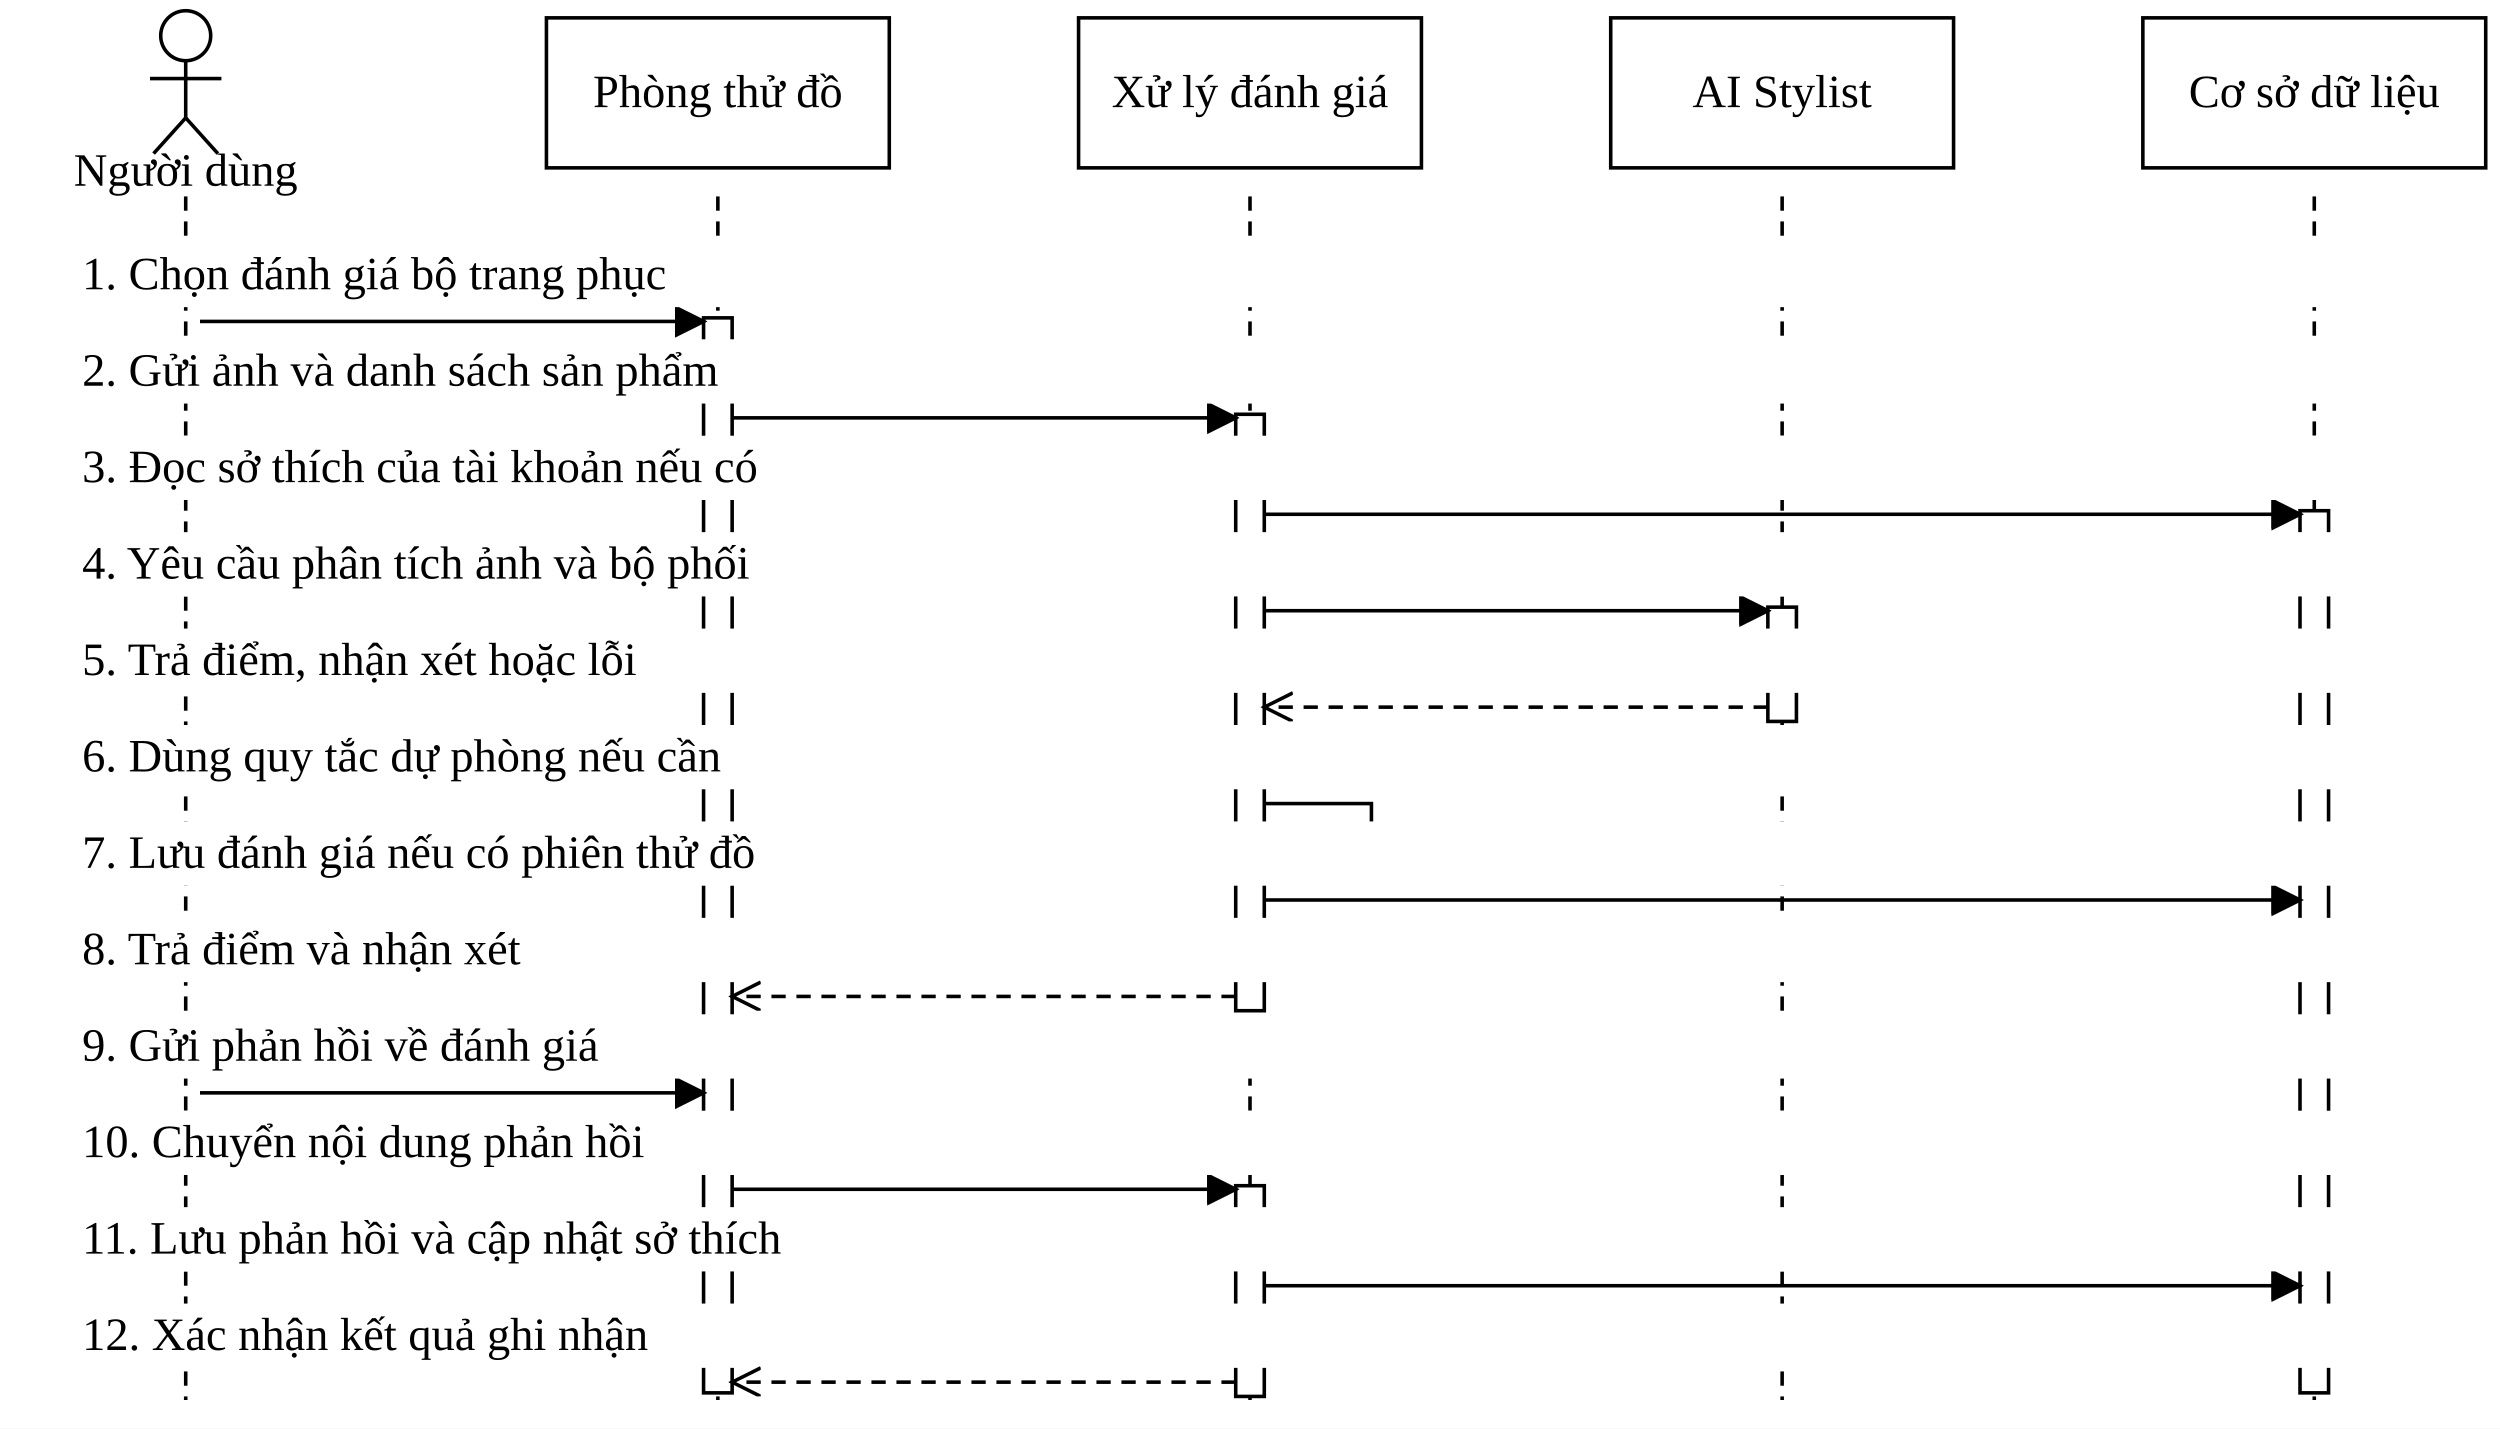
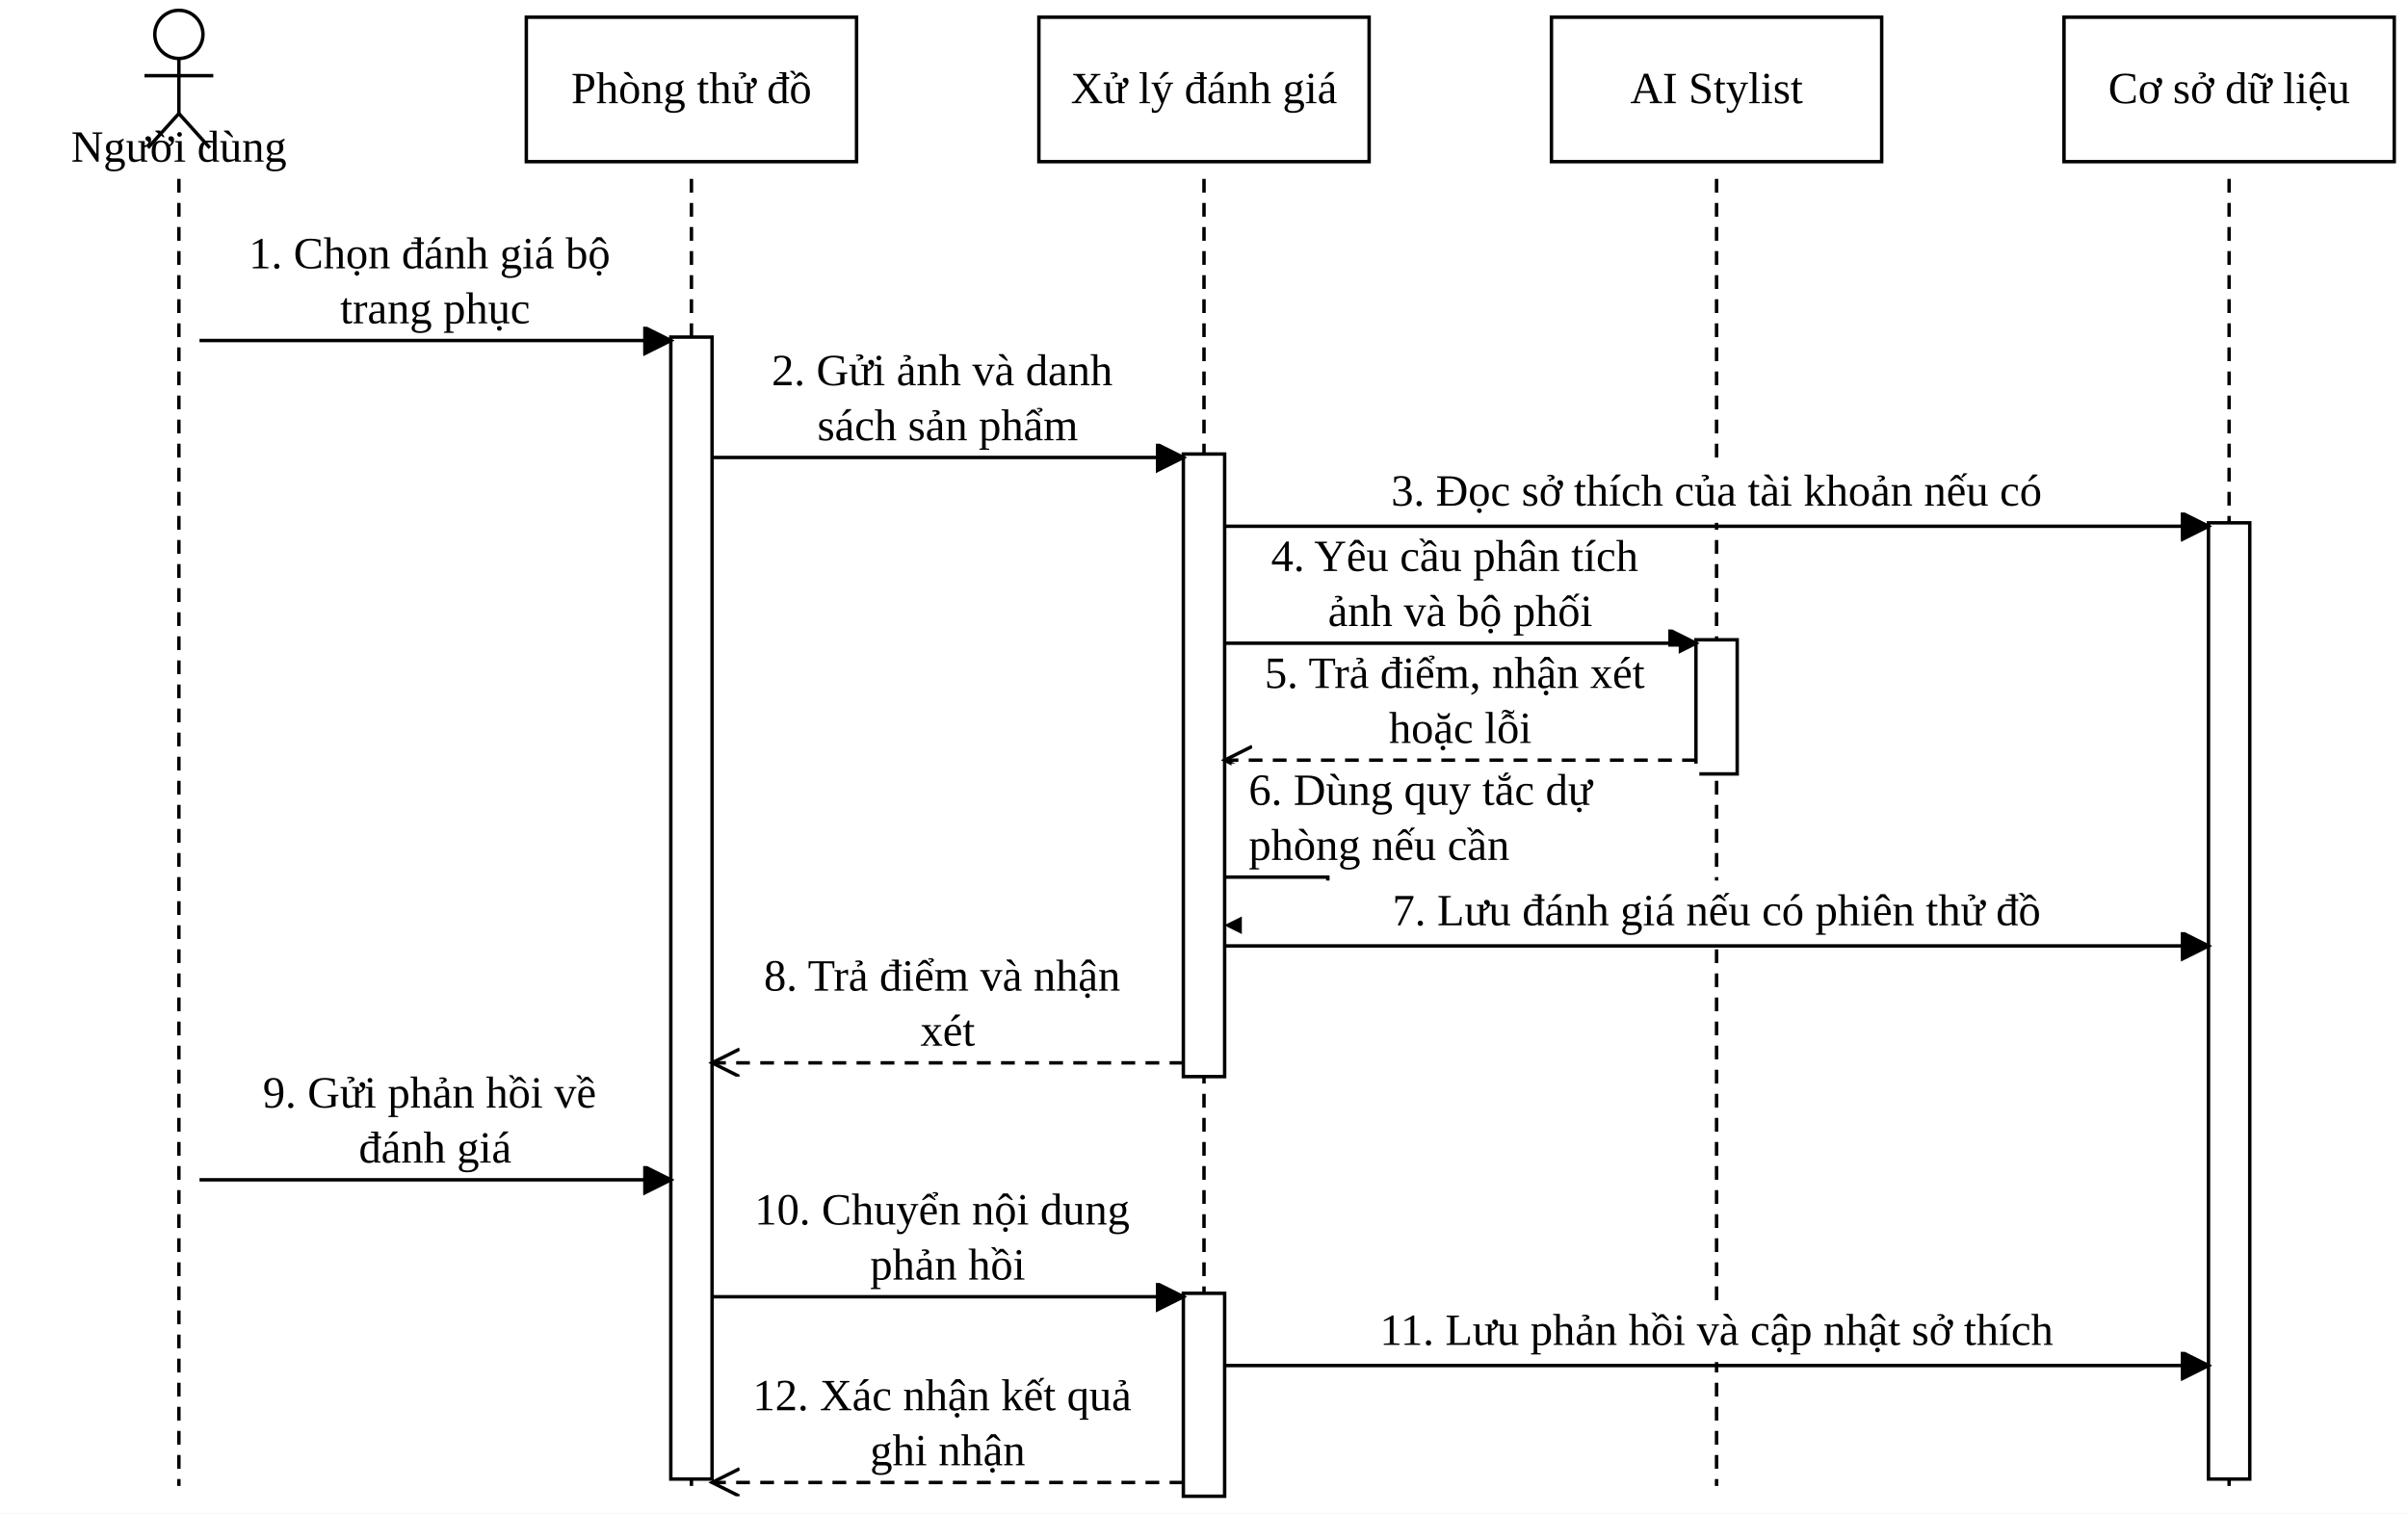
- <svg xmlns="http://www.w3.org/2000/svg" width="700" height="400" viewBox="0 0 700 400">
+ <svg xmlns="http://www.w3.org/2000/svg" width="700" height="440" viewBox="0 0 700 440">
  <rect width="100%" height="100%" fill="white" />
  <defs>
    <marker id="filled" viewBox="0 0 9 9" refX="8" refY="4" markerWidth="9" markerHeight="9" orient="auto" markerUnits="userSpaceOnUse">
      <path d="M 0 0 L 8 4 L 0 8 Z" fill="black" stroke="black" stroke-width="1.0" />
    </marker>
    <marker id="open" viewBox="0 0 9 9" refX="8" refY="4" markerWidth="9" markerHeight="9" orient="auto" markerUnits="userSpaceOnUse">
      <path d="M 0 0 L 8 4 L 0 8" fill="none" stroke="black" stroke-width="1.0" />
    </marker>
    <marker id="triangle" viewBox="0 0 9 9" refX="8" refY="4" markerWidth="9" markerHeight="9" orient="auto" markerUnits="userSpaceOnUse">
      <path d="M 0 0 L 8 4 L 0 8 Z" fill="white" stroke="black" stroke-width="1.0" />
    </marker>
  </defs>
-   <polyline stroke="black" stroke-width="1.0" fill="none" stroke-dasharray="4 3" points="52.0,55 52.0,392" />
-   <polyline stroke="black" stroke-width="1.0" fill="none" stroke-dasharray="4 3" points="201.0,55 201.0,392" />
-   <polyline stroke="black" stroke-width="1.0" fill="none" stroke-dasharray="4 3" points="350.0,55 350.0,392" />
-   <polyline stroke="black" stroke-width="1.0" fill="none" stroke-dasharray="4 3" points="499.0,55 499.0,392" />
-   <polyline stroke="black" stroke-width="1.0" fill="none" stroke-dasharray="4 3" points="648.0,55 648.0,392" />
-   <rect stroke="black" stroke-width="1.0" fill="white" x="495.0" y="170" width="8" height="32" />
-   <rect stroke="black" stroke-width="1.0" fill="white" x="346.0" y="116" width="8" height="167" />
-   <rect stroke="black" stroke-width="1.0" fill="white" x="346.0" y="332" width="8" height="59" />
-   <rect stroke="black" stroke-width="1.0" fill="white" x="197.0" y="89" width="8" height="301" />
-   <rect stroke="black" stroke-width="1.0" fill="white" x="644.0" y="143" width="8" height="247" />
-   <rect x="18" y="68" width="664" height="18" fill="white" />
-   <text x="23" y="81.0" text-anchor="start" font-family="Times New Roman" font-size="13" font-weight="normal" font-style="normal" fill="black">
-     <tspan x="23" dy="0">1. Chọn đánh giá bộ trang phục</tspan>
+   <polyline stroke="black" stroke-width="1.0" fill="none" stroke-dasharray="4 3" points="52.0,52 52.0,432" />
+   <polyline stroke="black" stroke-width="1.0" fill="none" stroke-dasharray="4 3" points="201.0,52 201.0,432" />
+   <polyline stroke="black" stroke-width="1.0" fill="none" stroke-dasharray="4 3" points="350.0,52 350.0,432" />
+   <polyline stroke="black" stroke-width="1.0" fill="none" stroke-dasharray="4 3" points="499.0,52 499.0,432" />
+   <polyline stroke="black" stroke-width="1.0" fill="none" stroke-dasharray="4 3" points="648.0,52 648.0,432" />
+   <rect stroke="black" stroke-width="1.0" fill="white" x="493.0" y="186" width="12" height="39" />
+   <rect stroke="black" stroke-width="1.0" fill="white" x="344.0" y="132" width="12" height="181" />
+   <rect stroke="black" stroke-width="1.0" fill="white" x="344.0" y="376" width="12" height="59" />
+   <rect stroke="black" stroke-width="1.0" fill="white" x="195.0" y="98" width="12" height="332" />
+   <rect stroke="black" stroke-width="1.0" fill="white" x="642.0" y="152" width="12" height="278" />
+   <rect x="63.0" y="66" width="127.0" height="32" fill="white" />
+   <text x="126.5" y="78.0" text-anchor="middle" font-family="Times New Roman" font-size="13" font-weight="normal" font-style="normal" fill="black">
+     <tspan x="126.5" dy="0">1. Chọn đánh giá bộ</tspan>
+     <tspan x="126.5" dy="16">trang phục</tspan>
  </text>
-   <polyline stroke="black" stroke-width="1.0" fill="none" points="56.0,90 197.0,90" marker-end="url(#filled)" />
-   <rect x="18" y="95" width="664" height="18" fill="white" />
-   <text x="23" y="108.0" text-anchor="start" font-family="Times New Roman" font-size="13" font-weight="normal" font-style="normal" fill="black">
-     <tspan x="23" dy="0">2. Gửi ảnh và danh sách sản phẩm</tspan>
+   <polyline stroke="black" stroke-width="1.0" fill="none" points="58.0,99 195.0,99" marker-end="url(#filled)" />
+   <rect x="212.0" y="100" width="127.0" height="32" fill="white" />
+   <text x="275.5" y="112.0" text-anchor="middle" font-family="Times New Roman" font-size="13" font-weight="normal" font-style="normal" fill="black">
+     <tspan x="275.5" dy="0">2. Gửi ảnh và danh</tspan>
+     <tspan x="275.5" dy="16">sách sản phẩm</tspan>
  </text>
-   <polyline stroke="black" stroke-width="1.0" fill="none" points="205.0,117 346.0,117" marker-end="url(#filled)" />
-   <rect x="18" y="122" width="664" height="18" fill="white" />
-   <text x="23" y="135.0" text-anchor="start" font-family="Times New Roman" font-size="13" font-weight="normal" font-style="normal" fill="black">
-     <tspan x="23" dy="0">3. Đọc sở thích của tài khoản nếu có</tspan>
+   <polyline stroke="black" stroke-width="1.0" fill="none" points="207.0,133 344.0,133" marker-end="url(#filled)" />
+   <rect x="361.0" y="134" width="276.0" height="18" fill="white" />
+   <text x="499.0" y="147.0" text-anchor="middle" font-family="Times New Roman" font-size="13" font-weight="normal" font-style="normal" fill="black">
+     <tspan x="499.0" dy="0">3. Đọc sở thích của tài khoản nếu có</tspan>
  </text>
-   <polyline stroke="black" stroke-width="1.0" fill="none" points="354.0,144 644.0,144" marker-end="url(#filled)" />
-   <rect x="18" y="149" width="664" height="18" fill="white" />
-   <text x="23" y="162.0" text-anchor="start" font-family="Times New Roman" font-size="13" font-weight="normal" font-style="normal" fill="black">
-     <tspan x="23" dy="0">4. Yêu cầu phân tích ảnh và bộ phối</tspan>
+   <polyline stroke="black" stroke-width="1.0" fill="none" points="356.0,153 642.0,153" marker-end="url(#filled)" />
+   <rect x="361.0" y="154" width="127.0" height="32" fill="white" />
+   <text x="424.5" y="166.0" text-anchor="middle" font-family="Times New Roman" font-size="13" font-weight="normal" font-style="normal" fill="black">
+     <tspan x="424.5" dy="0">4. Yêu cầu phân tích</tspan>
+     <tspan x="424.5" dy="16">ảnh và bộ phối</tspan>
  </text>
-   <polyline stroke="black" stroke-width="1.0" fill="none" points="354.0,171 495.0,171" marker-end="url(#filled)" />
-   <rect x="18" y="176" width="664" height="18" fill="white" />
-   <text x="23" y="189.0" text-anchor="start" font-family="Times New Roman" font-size="13" font-weight="normal" font-style="normal" fill="black">
-     <tspan x="23" dy="0">5. Trả điểm, nhận xét hoặc lỗi</tspan>
+   <polyline stroke="black" stroke-width="1.0" fill="none" points="356.0,187 493.0,187" marker-end="url(#filled)" />
+   <rect x="361.0" y="188" width="127.0" height="32" fill="white" />
+   <text x="424.5" y="200.0" text-anchor="middle" font-family="Times New Roman" font-size="13" font-weight="normal" font-style="normal" fill="black">
+     <tspan x="424.5" dy="0">5. Trả điểm, nhận xét</tspan>
+     <tspan x="424.5" dy="16">hoặc lỗi</tspan>
  </text>
-   <polyline stroke="black" stroke-width="1.0" fill="none" stroke-dasharray="4 3" points="495.0,198 354.0,198" marker-end="url(#open)" />
-   <rect x="18" y="203" width="664" height="18" fill="white" />
-   <text x="23" y="216.0" text-anchor="start" font-family="Times New Roman" font-size="13" font-weight="normal" font-style="normal" fill="black">
-     <tspan x="23" dy="0">6. Dùng quy tắc dự phòng nếu cần</tspan>
+   <polyline stroke="black" stroke-width="1.0" fill="none" stroke-dasharray="4 3" points="493.0,221 356.0,221" marker-end="url(#open)" />
+   <rect x="358.0" y="222" width="136" height="32" fill="white" />
+   <text x="363.0" y="234.0" text-anchor="start" font-family="Times New Roman" font-size="13" font-weight="normal" font-style="normal" fill="black">
+     <tspan x="363.0" dy="0">6. Dùng quy tắc dự</tspan>
+     <tspan x="363.0" dy="16">phòng nếu cần</tspan>
  </text>
-   <polyline stroke="black" stroke-width="1.0" fill="none" points="354.0,225 384.0,225 384.0,237 355.0,237" marker-end="url(#filled)" />
-   <rect x="18" y="230" width="664" height="18" fill="white" />
-   <text x="23" y="243.0" text-anchor="start" font-family="Times New Roman" font-size="13" font-weight="normal" font-style="normal" fill="black">
-     <tspan x="23" dy="0">7. Lưu đánh giá nếu có phiên thử đồ</tspan>
+   <polyline stroke="black" stroke-width="1.0" fill="none" points="356.0,255 386.0,255 386.0,269 357.0,269" marker-end="url(#filled)" />
+   <rect x="361.0" y="256" width="276.0" height="18" fill="white" />
+   <text x="499.0" y="269.0" text-anchor="middle" font-family="Times New Roman" font-size="13" font-weight="normal" font-style="normal" fill="black">
+     <tspan x="499.0" dy="0">7. Lưu đánh giá nếu có phiên thử đồ</tspan>
  </text>
-   <polyline stroke="black" stroke-width="1.0" fill="none" points="354.0,252 644.0,252" marker-end="url(#filled)" />
-   <rect x="18" y="257" width="664" height="18" fill="white" />
-   <text x="23" y="270.0" text-anchor="start" font-family="Times New Roman" font-size="13" font-weight="normal" font-style="normal" fill="black">
-     <tspan x="23" dy="0">8. Trả điểm và nhận xét</tspan>
+   <polyline stroke="black" stroke-width="1.0" fill="none" points="356.0,275 642.0,275" marker-end="url(#filled)" />
+   <rect x="212.0" y="276" width="127.0" height="32" fill="white" />
+   <text x="275.5" y="288.0" text-anchor="middle" font-family="Times New Roman" font-size="13" font-weight="normal" font-style="normal" fill="black">
+     <tspan x="275.5" dy="0">8. Trả điểm và nhận</tspan>
+     <tspan x="275.5" dy="16">xét</tspan>
  </text>
-   <polyline stroke="black" stroke-width="1.0" fill="none" stroke-dasharray="4 3" points="346.0,279 205.0,279" marker-end="url(#open)" />
-   <rect x="18" y="284" width="664" height="18" fill="white" />
-   <text x="23" y="297.0" text-anchor="start" font-family="Times New Roman" font-size="13" font-weight="normal" font-style="normal" fill="black">
-     <tspan x="23" dy="0">9. Gửi phản hồi về đánh giá</tspan>
+   <polyline stroke="black" stroke-width="1.0" fill="none" stroke-dasharray="4 3" points="344.0,309 207.0,309" marker-end="url(#open)" />
+   <rect x="63.0" y="310" width="127.0" height="32" fill="white" />
+   <text x="126.5" y="322.0" text-anchor="middle" font-family="Times New Roman" font-size="13" font-weight="normal" font-style="normal" fill="black">
+     <tspan x="126.5" dy="0">9. Gửi phản hồi về</tspan>
+     <tspan x="126.5" dy="16">đánh giá</tspan>
  </text>
-   <polyline stroke="black" stroke-width="1.0" fill="none" points="56.0,306 197.0,306" marker-end="url(#filled)" />
-   <rect x="18" y="311" width="664" height="18" fill="white" />
-   <text x="23" y="324.0" text-anchor="start" font-family="Times New Roman" font-size="13" font-weight="normal" font-style="normal" fill="black">
-     <tspan x="23" dy="0">10. Chuyển nội dung phản hồi</tspan>
+   <polyline stroke="black" stroke-width="1.0" fill="none" points="58.0,343 195.0,343" marker-end="url(#filled)" />
+   <rect x="212.0" y="344" width="127.0" height="32" fill="white" />
+   <text x="275.5" y="356.0" text-anchor="middle" font-family="Times New Roman" font-size="13" font-weight="normal" font-style="normal" fill="black">
+     <tspan x="275.5" dy="0">10. Chuyển nội dung</tspan>
+     <tspan x="275.5" dy="16">phản hồi</tspan>
  </text>
-   <polyline stroke="black" stroke-width="1.0" fill="none" points="205.0,333 346.0,333" marker-end="url(#filled)" />
-   <rect x="18" y="338" width="664" height="18" fill="white" />
-   <text x="23" y="351.0" text-anchor="start" font-family="Times New Roman" font-size="13" font-weight="normal" font-style="normal" fill="black">
-     <tspan x="23" dy="0">11. Lưu phản hồi và cập nhật sở thích</tspan>
+   <polyline stroke="black" stroke-width="1.0" fill="none" points="207.0,377 344.0,377" marker-end="url(#filled)" />
+   <rect x="361.0" y="378" width="276.0" height="18" fill="white" />
+   <text x="499.0" y="391.0" text-anchor="middle" font-family="Times New Roman" font-size="13" font-weight="normal" font-style="normal" fill="black">
+     <tspan x="499.0" dy="0">11. Lưu phản hồi và cập nhật sở thích</tspan>
  </text>
-   <polyline stroke="black" stroke-width="1.0" fill="none" points="354.0,360 644.0,360" marker-end="url(#filled)" />
-   <rect x="18" y="365" width="664" height="18" fill="white" />
-   <text x="23" y="378.0" text-anchor="start" font-family="Times New Roman" font-size="13" font-weight="normal" font-style="normal" fill="black">
-     <tspan x="23" dy="0">12. Xác nhận kết quả ghi nhận</tspan>
+   <polyline stroke="black" stroke-width="1.0" fill="none" points="356.0,397 642.0,397" marker-end="url(#filled)" />
+   <rect x="212.0" y="398" width="127.0" height="32" fill="white" />
+   <text x="275.5" y="410.0" text-anchor="middle" font-family="Times New Roman" font-size="13" font-weight="normal" font-style="normal" fill="black">
+     <tspan x="275.5" dy="0">12. Xác nhận kết quả</tspan>
+     <tspan x="275.5" dy="16">ghi nhận</tspan>
  </text>
-   <polyline stroke="black" stroke-width="1.0" fill="none" stroke-dasharray="4 3" points="346.0,387 205.0,387" marker-end="url(#open)" />
+   <polyline stroke="black" stroke-width="1.0" fill="none" stroke-dasharray="4 3" points="344.0,431 207.0,431" marker-end="url(#open)" />
  <ellipse stroke="black" stroke-width="1.0" fill="white" cx="52.0" cy="10.0" rx="7.0" ry="7.0" />
  <polyline stroke="black" stroke-width="1.0" fill="none" points="52.0,17 52.0,33" />
  <polyline stroke="black" stroke-width="1.0" fill="none" points="42.0,22 62.0,22" />
  <polyline stroke="black" stroke-width="1.0" fill="none" points="52.0,33 43.0,43" />
  <polyline stroke="black" stroke-width="1.0" fill="none" points="52.0,33 61.0,43" />
-   <text x="52.0" y="52.0" text-anchor="middle" font-family="Times New Roman" font-size="13" font-weight="normal" font-style="normal" fill="black">
+   <text x="52.0" y="47.0" text-anchor="middle" font-family="Times New Roman" font-size="13" font-weight="normal" font-style="normal" fill="black">
    <tspan x="52.0" dy="0">Người dùng</tspan>
  </text>
  <rect stroke="black" stroke-width="1.0" fill="white" x="153.0" y="5" width="96" height="42" />
  <text x="201.0" y="30.0" text-anchor="middle" font-family="Times New Roman" font-size="13" font-weight="normal" font-style="normal" fill="black">
    <tspan x="201.0" dy="0">Phòng thử đồ</tspan>
  </text>
  <rect stroke="black" stroke-width="1.0" fill="white" x="302.0" y="5" width="96" height="42" />
  <text x="350.0" y="30.0" text-anchor="middle" font-family="Times New Roman" font-size="13" font-weight="normal" font-style="normal" fill="black">
    <tspan x="350.0" dy="0">Xử lý đánh giá</tspan>
  </text>
  <rect stroke="black" stroke-width="1.0" fill="white" x="451.0" y="5" width="96" height="42" />
  <text x="499.0" y="30.0" text-anchor="middle" font-family="Times New Roman" font-size="13" font-weight="normal" font-style="normal" fill="black">
    <tspan x="499.0" dy="0">AI Stylist</tspan>
  </text>
  <rect stroke="black" stroke-width="1.0" fill="white" x="600.0" y="5" width="96" height="42" />
  <text x="648.0" y="30.0" text-anchor="middle" font-family="Times New Roman" font-size="13" font-weight="normal" font-style="normal" fill="black">
    <tspan x="648.0" dy="0">Cơ sở dữ liệu</tspan>
  </text>
</svg>
